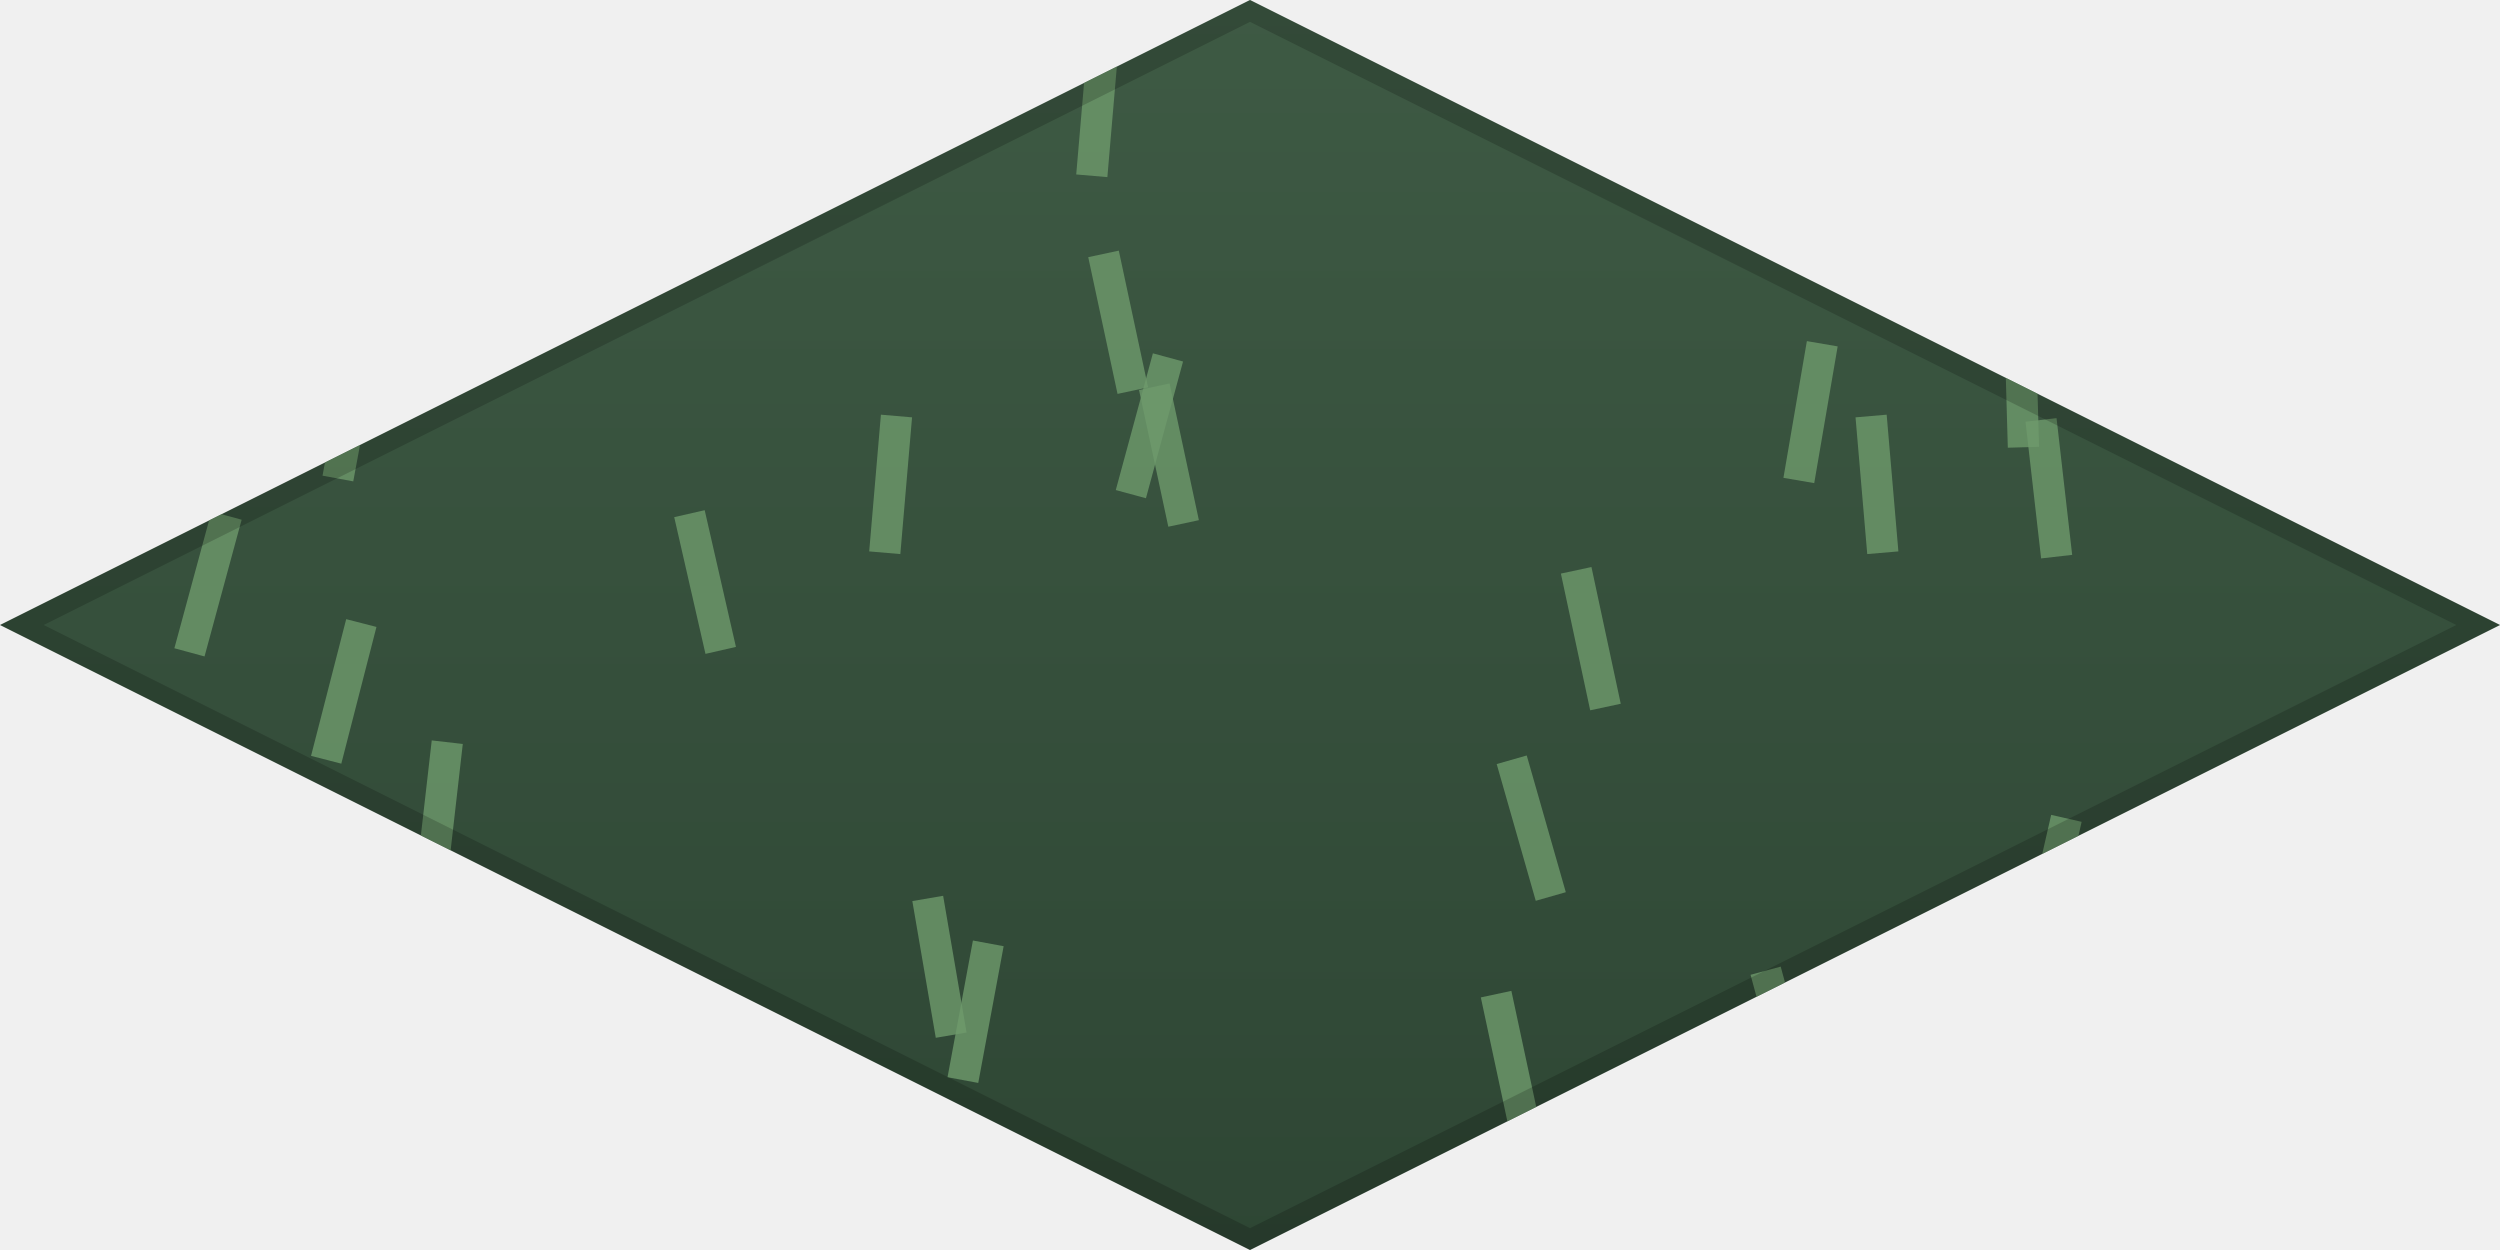
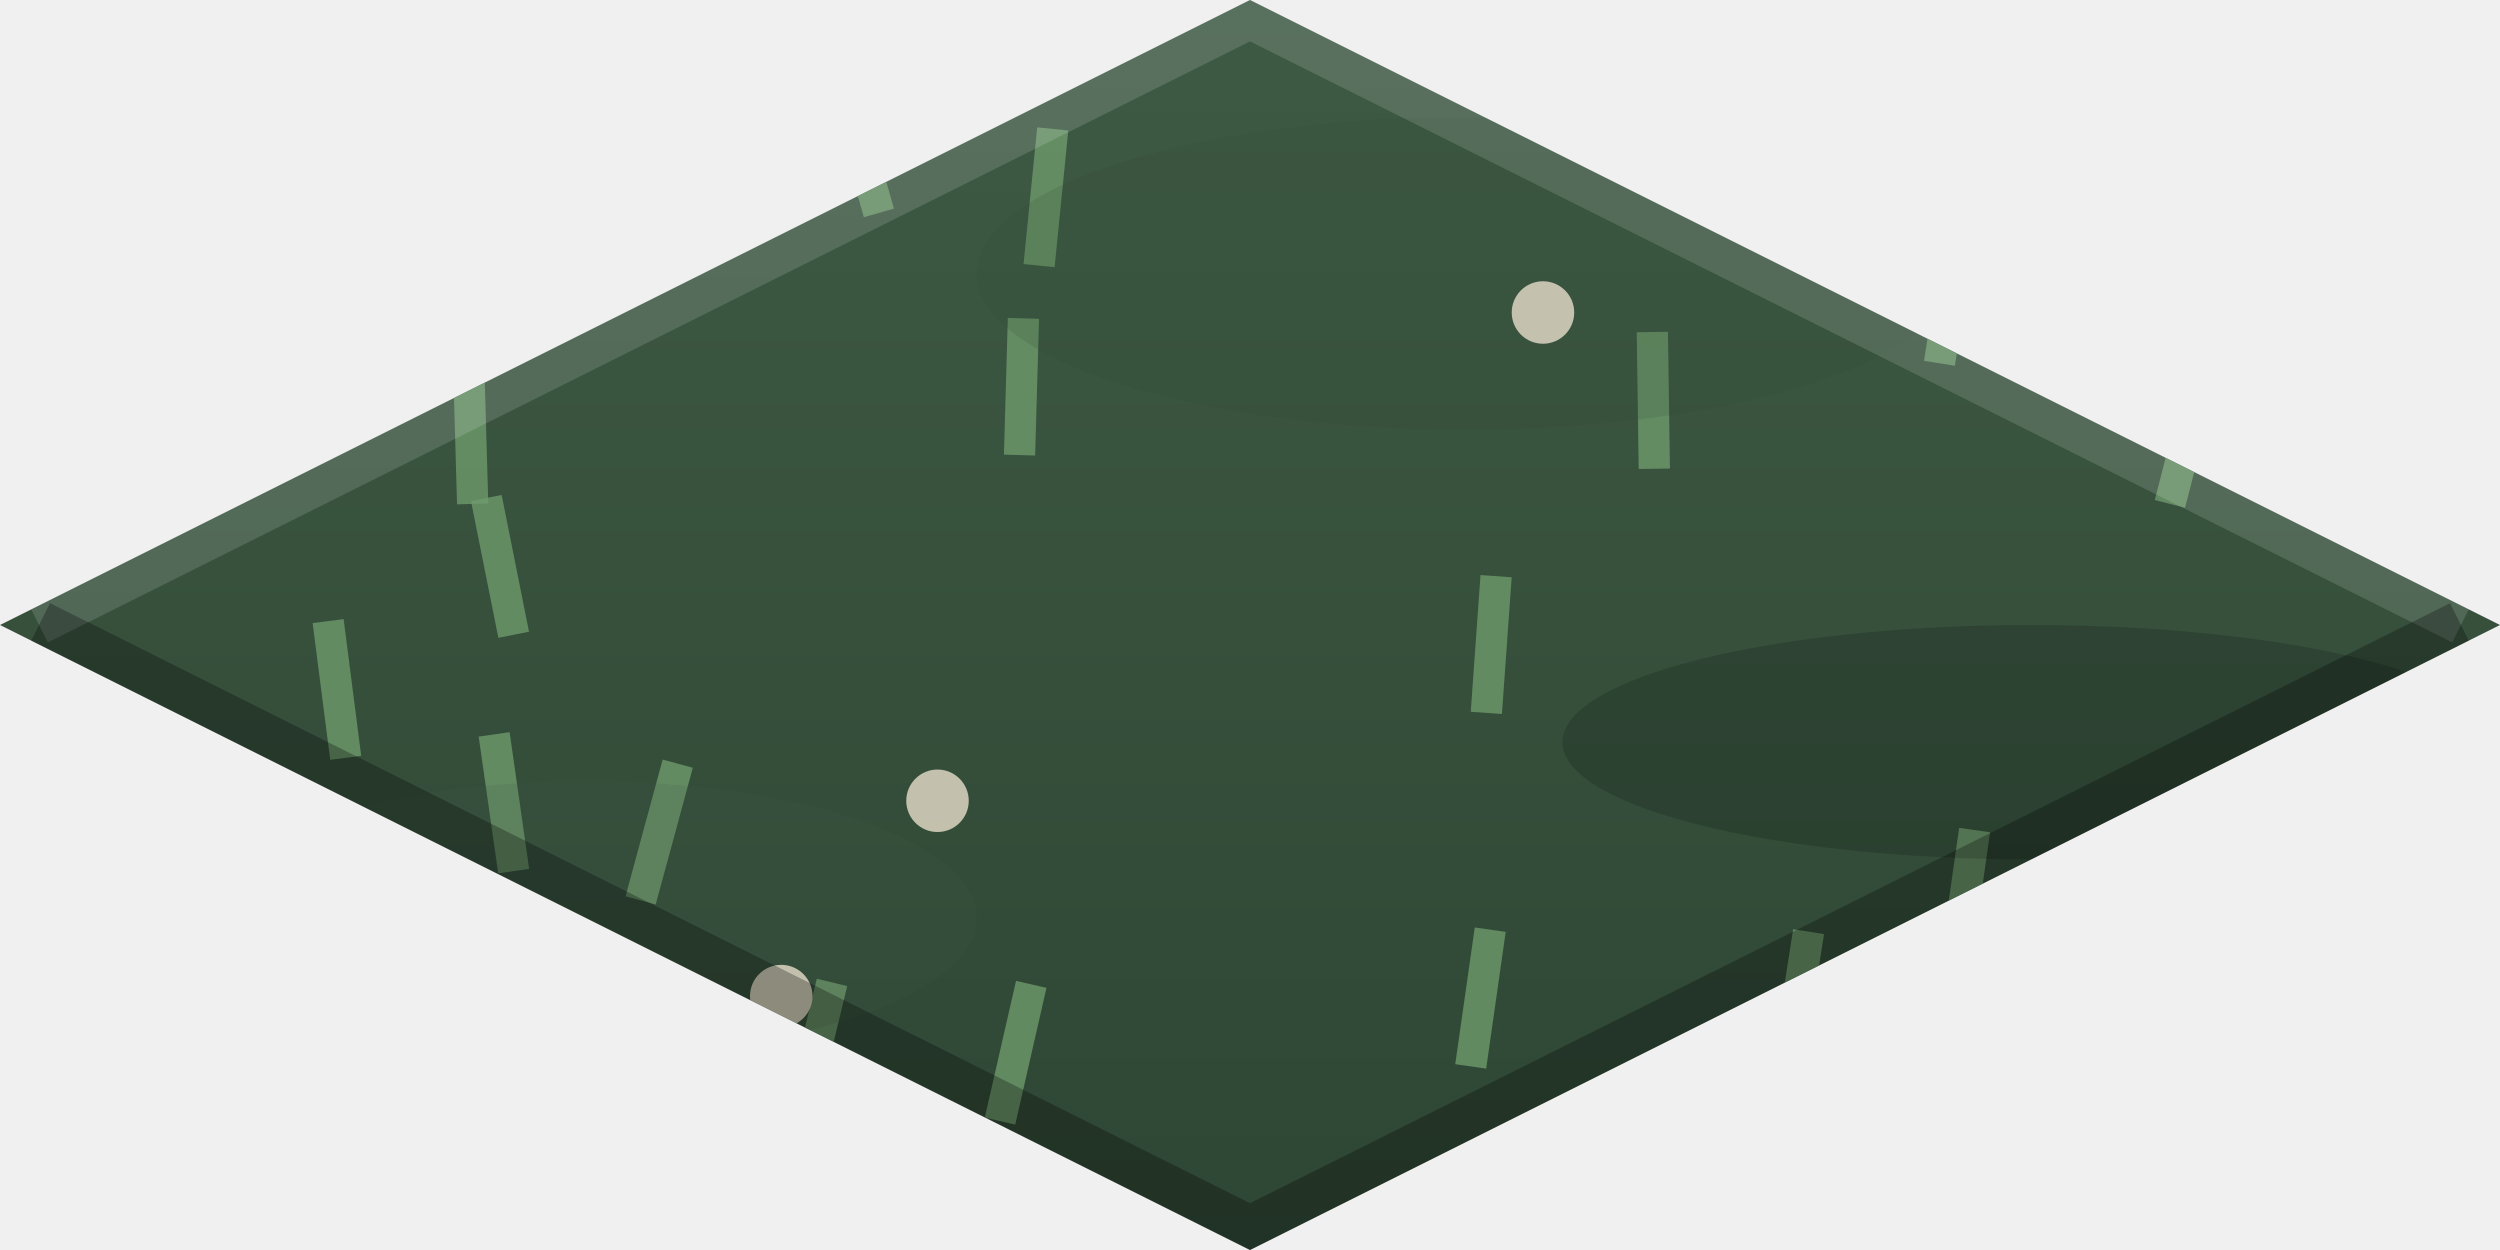
<svg xmlns="http://www.w3.org/2000/svg" width="128" height="64" viewBox="0 0 128 64">
  <defs>
    <linearGradient id="tg" x1="0" y1="0" x2="0" y2="1">
      <stop offset="0" stop-color="#3E5A44" stop-opacity="1" />
      <stop offset="1" stop-color="#2E4634" stop-opacity="1" />
    </linearGradient>
    <clipPath id="dia">
      <path d="M64,0 L128,32 L64,64 L0,32 Z" />
    </clipPath>
    <filter id="blur4" x="-50%" y="-50%" width="200%" height="200%">
      <feGaussianBlur stdDeviation="4" />
    </filter>
    <filter id="blur2" x="-50%" y="-50%" width="200%" height="200%">
      <feGaussianBlur stdDeviation="2" />
    </filter>
    <filter id="blur8" x="-80%" y="-80%" width="260%" height="260%">
      <feGaussianBlur stdDeviation="8" />
    </filter>
  </defs>
  <g clip-path="url(#dia)">
    <rect width="128" height="64" fill="url(#tg)" />
-     <path d="M49.3,55.3 l1.3,-7" stroke="#6E9A6C" stroke-width="1.6" opacity=".8" />
-     <path d="M96.4,28.3 l-0.6,-7" stroke="#6E9A6C" stroke-width="1.6" opacity=".8" />
-     <path d="M25.4,11.3 l0.7,-7" stroke="#6E9A6C" stroke-width="1.6" opacity=".8" />
-     <path d="M78.1,57.9 l-1.5,-7" stroke="#6E9A6C" stroke-width="1.6" opacity=".8" />
-     <path d="M118.9,57.6 l0.2,-7" stroke="#6E9A6C" stroke-width="1.6" opacity=".8" />
-     <path d="M92.3,56.7 l-1.9,-7" stroke="#6E9A6C" stroke-width="1.6" opacity=".8" />
-     <path d="M45.3,28.3 l0.6,-7" stroke="#6E9A6C" stroke-width="1.6" opacity=".8" />
-     <path d="M105.3,28.5 l-0.8,-7" stroke="#6E9A6C" stroke-width="1.6" opacity=".8" />
-     <path d="M22.1,45.0 l0.8,-7" stroke="#6E9A6C" stroke-width="1.6" opacity=".8" />
-     <path d="M57.9,25.3 l1.9,-7" stroke="#6E9A6C" stroke-width="1.6" opacity=".8" />
-     <path d="M17.3,24.5 l1.3,-7" stroke="#6E9A6C" stroke-width="1.6" opacity=".8" />
-     <path d="M92.1,24.6 l1.2,-7" stroke="#6E9A6C" stroke-width="1.6" opacity=".8" />
-     <path d="M118.9,17.7 l-1.6,-7" stroke="#6E9A6C" stroke-width="1.6" opacity=".8" />
-     <path d="M16.7,38.9 l1.8,-7" stroke="#6E9A6C" stroke-width="1.6" opacity=".8" />
-     <path d="M104.2,48.9 l1.6,-7" stroke="#6E9A6C" stroke-width="1.6" opacity=".8" />
-     <path d="M60.6,26.8 l-1.5,-7" stroke="#6E9A6C" stroke-width="1.6" opacity=".8" />
-     <path d="M84.0,9.5 l0.1,-7" stroke="#6E9A6C" stroke-width="1.6" opacity=".8" />
-     <path d="M79.4,45.9 l-2.0,-7" stroke="#6E9A6C" stroke-width="1.6" opacity=".8" />
-     <path d="M103.6,22.9 l-0.2,-7" stroke="#6E9A6C" stroke-width="1.6" opacity=".8" />
-     <path d="M48.7,53.0 l-1.2,-7" stroke="#6E9A6C" stroke-width="1.6" opacity=".8" />
-     <path d="M22.6,53.2 l-1.1,-7" stroke="#6E9A6C" stroke-width="1.6" opacity=".8" />
-     <path d="M58.0,20.0 l-1.5,-7" stroke="#6E9A6C" stroke-width="1.6" opacity=".8" />
-     <path d="M55.9,9.0 l0.6,-7" stroke="#6E9A6C" stroke-width="1.6" opacity=".8" />
-     <path d="M82.2,36.2 l-1.5,-7" stroke="#6E9A6C" stroke-width="1.6" opacity=".8" />
-     <path d="M36.9,33.3 l-1.6,-7" stroke="#6E9A6C" stroke-width="1.6" opacity=".8" />
-     <path d="M9.7,33.4 l1.9,-7" stroke="#6E9A6C" stroke-width="1.6" opacity=".8" />
-     <path d="M64,0 L128,32 L64,64 L0,32 Z" fill="none" stroke="#000" stroke-width="2" opacity=".18" />
+     <path d="M26.3,44.6 l-1.0,-7" stroke="#6E9A6C" stroke-width="1.6" opacity=".8" />
+     <path d="M107.0,53.5 l-0.0,-7" stroke="#6E9A6C" stroke-width="1.6" opacity=".8" />
+     <path d="M76.1,36.5 l0.5,-7" stroke="#6E9A6C" stroke-width="1.6" opacity=".8" />
+     <path d="M100.8,9.5 l-1.9,-7" stroke="#6E9A6C" stroke-width="1.6" opacity=".8" />
+     <path d="M75.3,54.6 l1.0,-7" stroke="#6E9A6C" stroke-width="1.6" opacity=".8" />
+     <path d="M24.2,25.8 l-0.2,-7" stroke="#6E9A6C" stroke-width="1.6" opacity=".8" />
+     <path d="M114.5,18.5 l-0.4,-7" stroke="#6E9A6C" stroke-width="1.6" opacity=".8" />
+     <path d="M91.5,54.7 l1.1,-7" stroke="#6E9A6C" stroke-width="1.6" opacity=".8" />
+     <path d="M23.7,55.7 l-1.2,-7" stroke="#6E9A6C" stroke-width="1.6" opacity=".8" />
+     <path d="M52.2,23.3 l0.2,-7" stroke="#6E9A6C" stroke-width="1.6" opacity=".8" />
+     <path d="M84.7,24.0 l-0.1,-7" stroke="#6E9A6C" stroke-width="1.6" opacity=".8" />
+     <path d="M99.3,18.6 l1.1,-7" stroke="#6E9A6C" stroke-width="1.6" opacity=".8" />
+     <path d="M111.1,25.8 l1.8,-7" stroke="#6E9A6C" stroke-width="1.6" opacity=".8" />
+     <path d="M36.8,6.6 l1.1,-7" stroke="#6E9A6C" stroke-width="1.6" opacity=".8" />
+     <path d="M101.9,18.5 l-0.8,-7" stroke="#6E9A6C" stroke-width="1.6" opacity=".8" />
+     <path d="M17.7,38.8 l-0.9,-7" stroke="#6E9A6C" stroke-width="1.6" opacity=".8" />
+     <path d="M12.1,7.3 l0.1,-7" stroke="#6E9A6C" stroke-width="1.6" opacity=".8" />
+     <path d="M100.1,49.5 l1.0,-7" stroke="#6E9A6C" stroke-width="1.6" opacity=".8" />
+     <path d="M40.9,57.3 l1.7,-7" stroke="#6E9A6C" stroke-width="1.6" opacity=".8" />
+     <path d="M32.8,46.1 l1.9,-7" stroke="#6E9A6C" stroke-width="1.6" opacity=".8" />
+     <path d="M96.8,11.6 l0.3,-7" stroke="#6E9A6C" stroke-width="1.6" opacity=".8" />
+     <path d="M26.3,32.5 l-1.4,-7" stroke="#6E9A6C" stroke-width="1.6" opacity=".8" />
+     <path d="M53.2,13.6 l0.7,-7" stroke="#6E9A6C" stroke-width="1.6" opacity=".8" />
+     <path d="M51.2,57.4 l1.6,-7" stroke="#6E9A6C" stroke-width="1.6" opacity=".8" />
+     <path d="M19.8,54.1 l1.6,-7" stroke="#6E9A6C" stroke-width="1.6" opacity=".8" />
+     <path d="M45.0,10.9 l-2.0,-7" stroke="#6E9A6C" stroke-width="1.6" opacity=".8" />
+     <ellipse cx="75" cy="14" rx="25" ry="8" fill="#2E4634" opacity=".16" />
+     <ellipse cx="104" cy="38" rx="24" ry="6" fill="#000" opacity=".16" />
+     <ellipse cx="30" cy="47" rx="20" ry="7" fill="#3E5A44" opacity=".16" />
+     <circle cx="79" cy="16" r="1.6" fill="#F3E7D3" opacity=".75" />
+     <circle cx="48" cy="41" r="1.6" fill="#F3E7D3" opacity=".75" />
+     <circle cx="26" cy="12" r="1.6" fill="#F3E7D3" opacity=".75" />
+     <circle cx="40" cy="51" r="1.6" fill="#F3E7D3" opacity=".75" />
+     <circle cx="16" cy="10" r="1.6" fill="#F3E7D3" opacity=".75" />
+     <path d="M2,32 L64,1 L126,32" fill="none" stroke="#fff" stroke-width="2" opacity=".14" />
+     <path d="M2,32 L64,63 L126,32" fill="none" stroke="#000" stroke-width="2.5" opacity=".28" />
  </g>
</svg>
